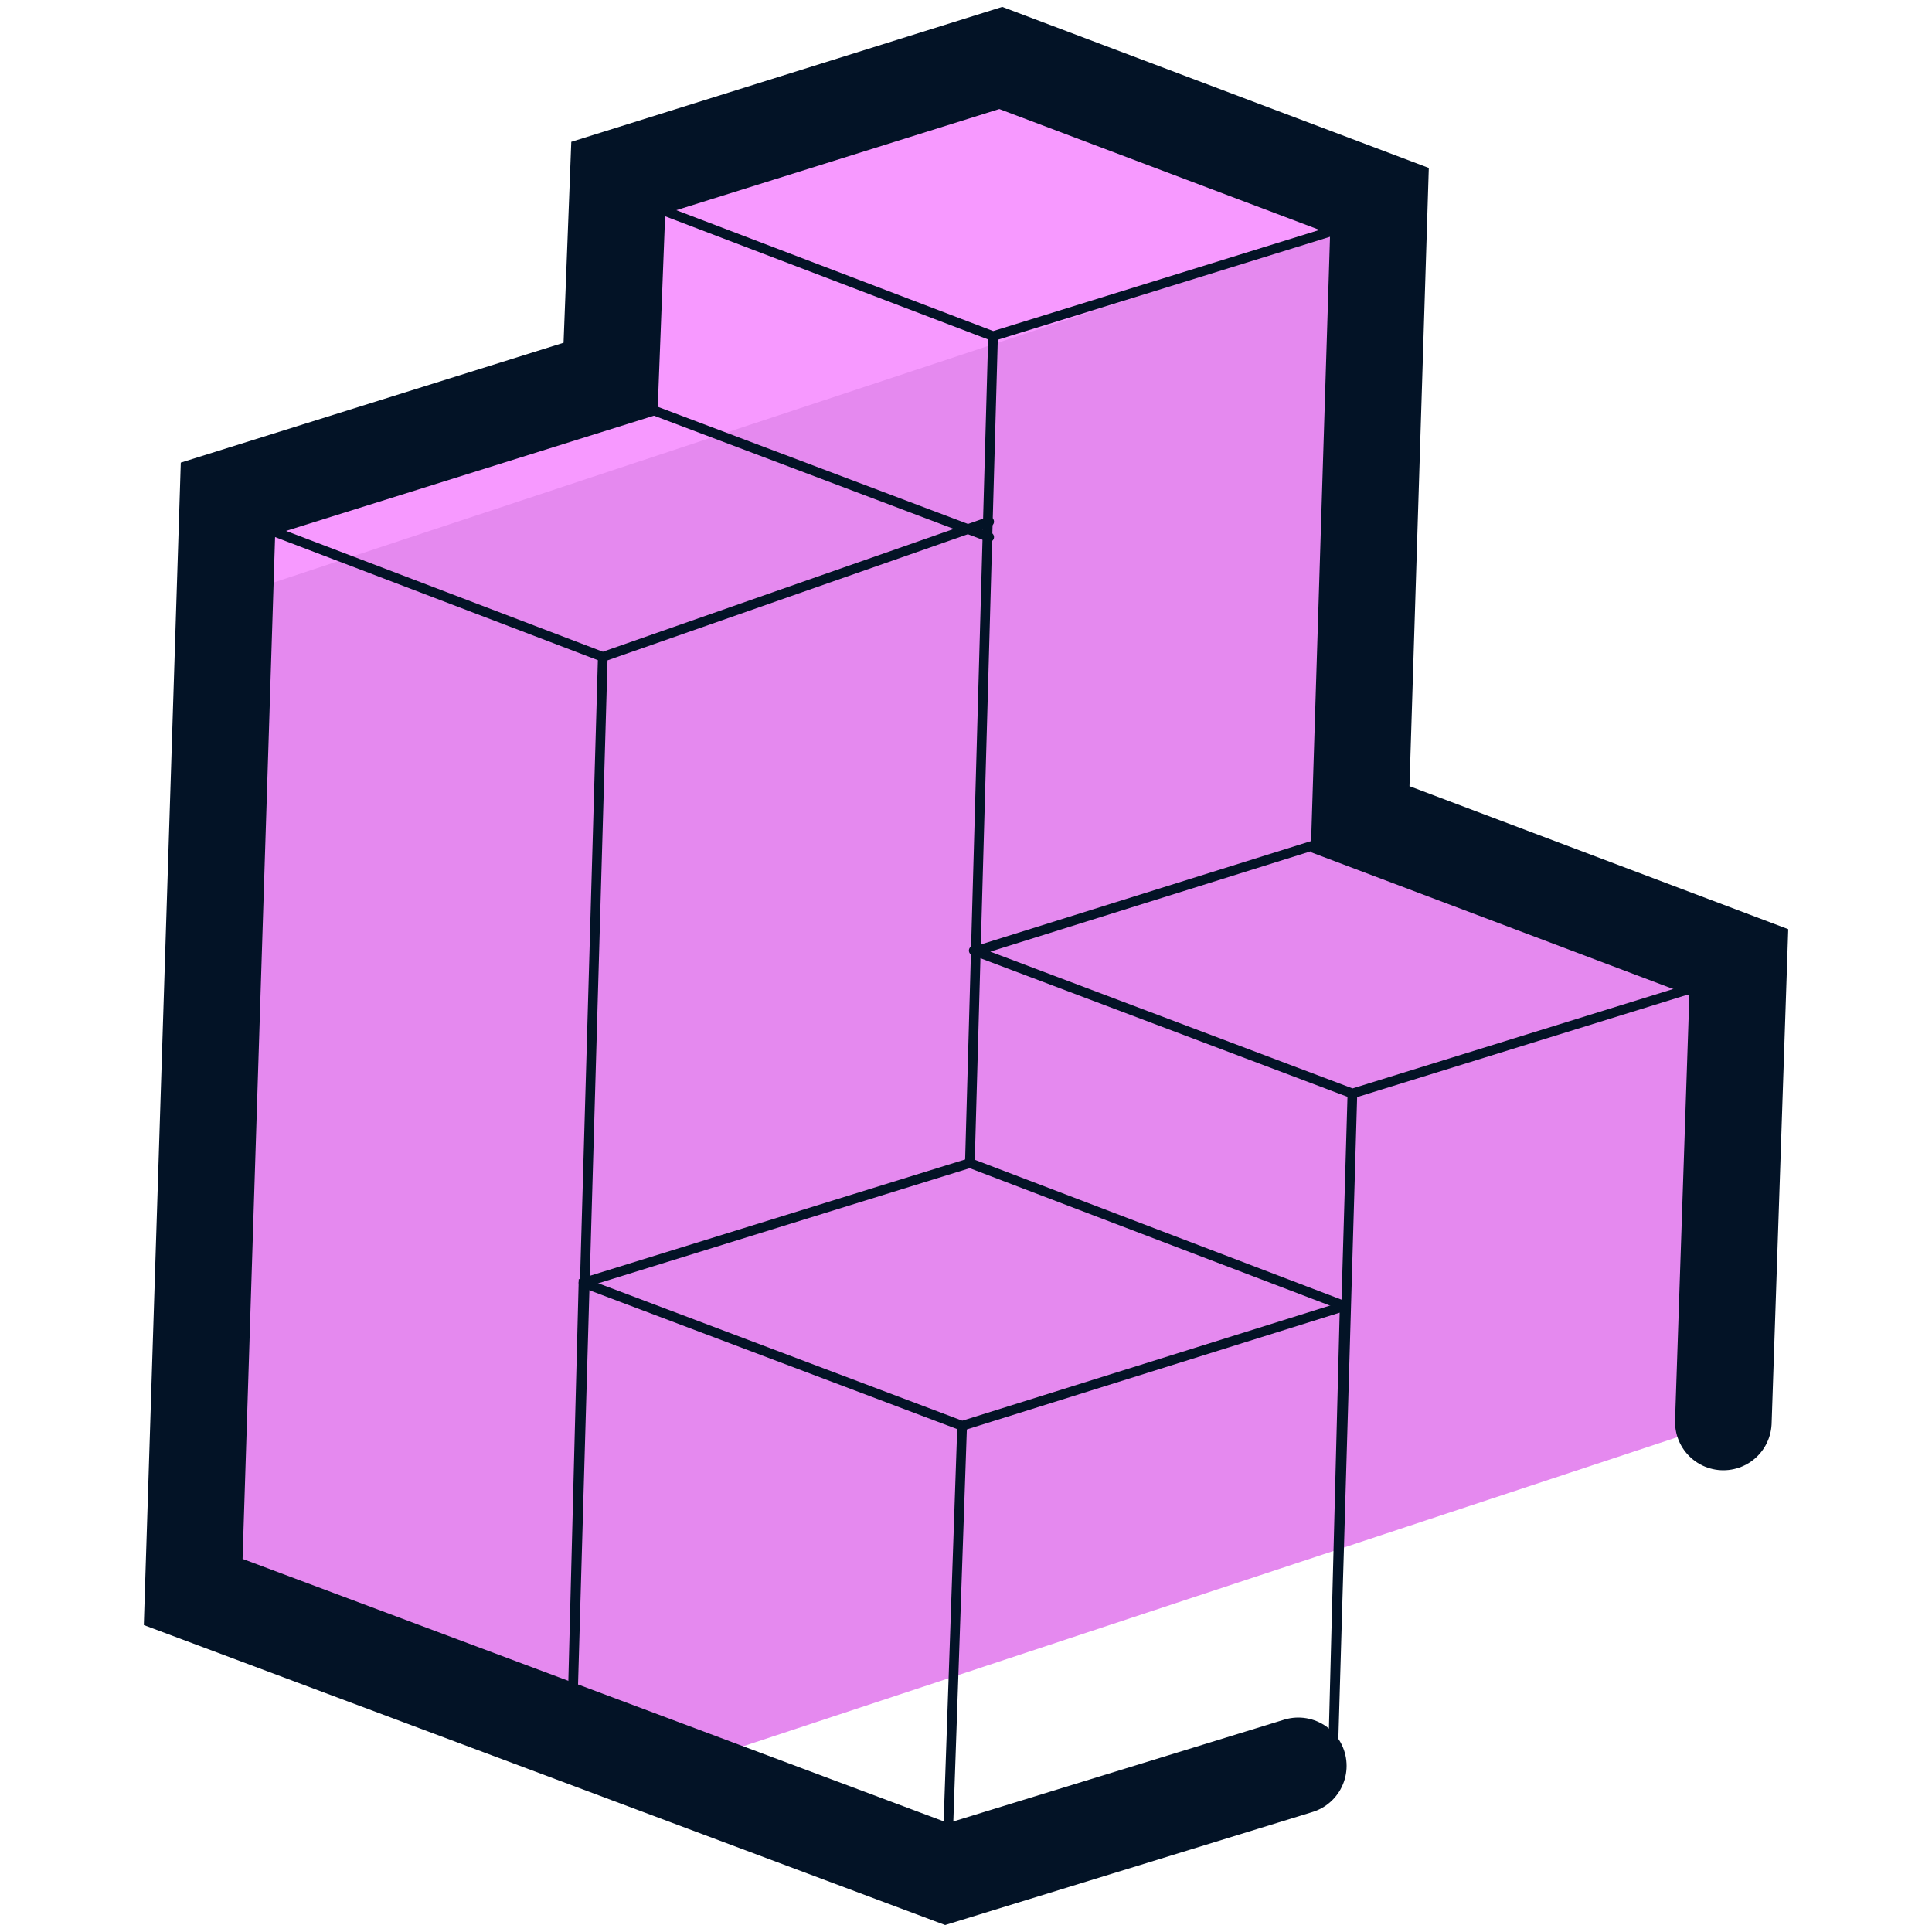
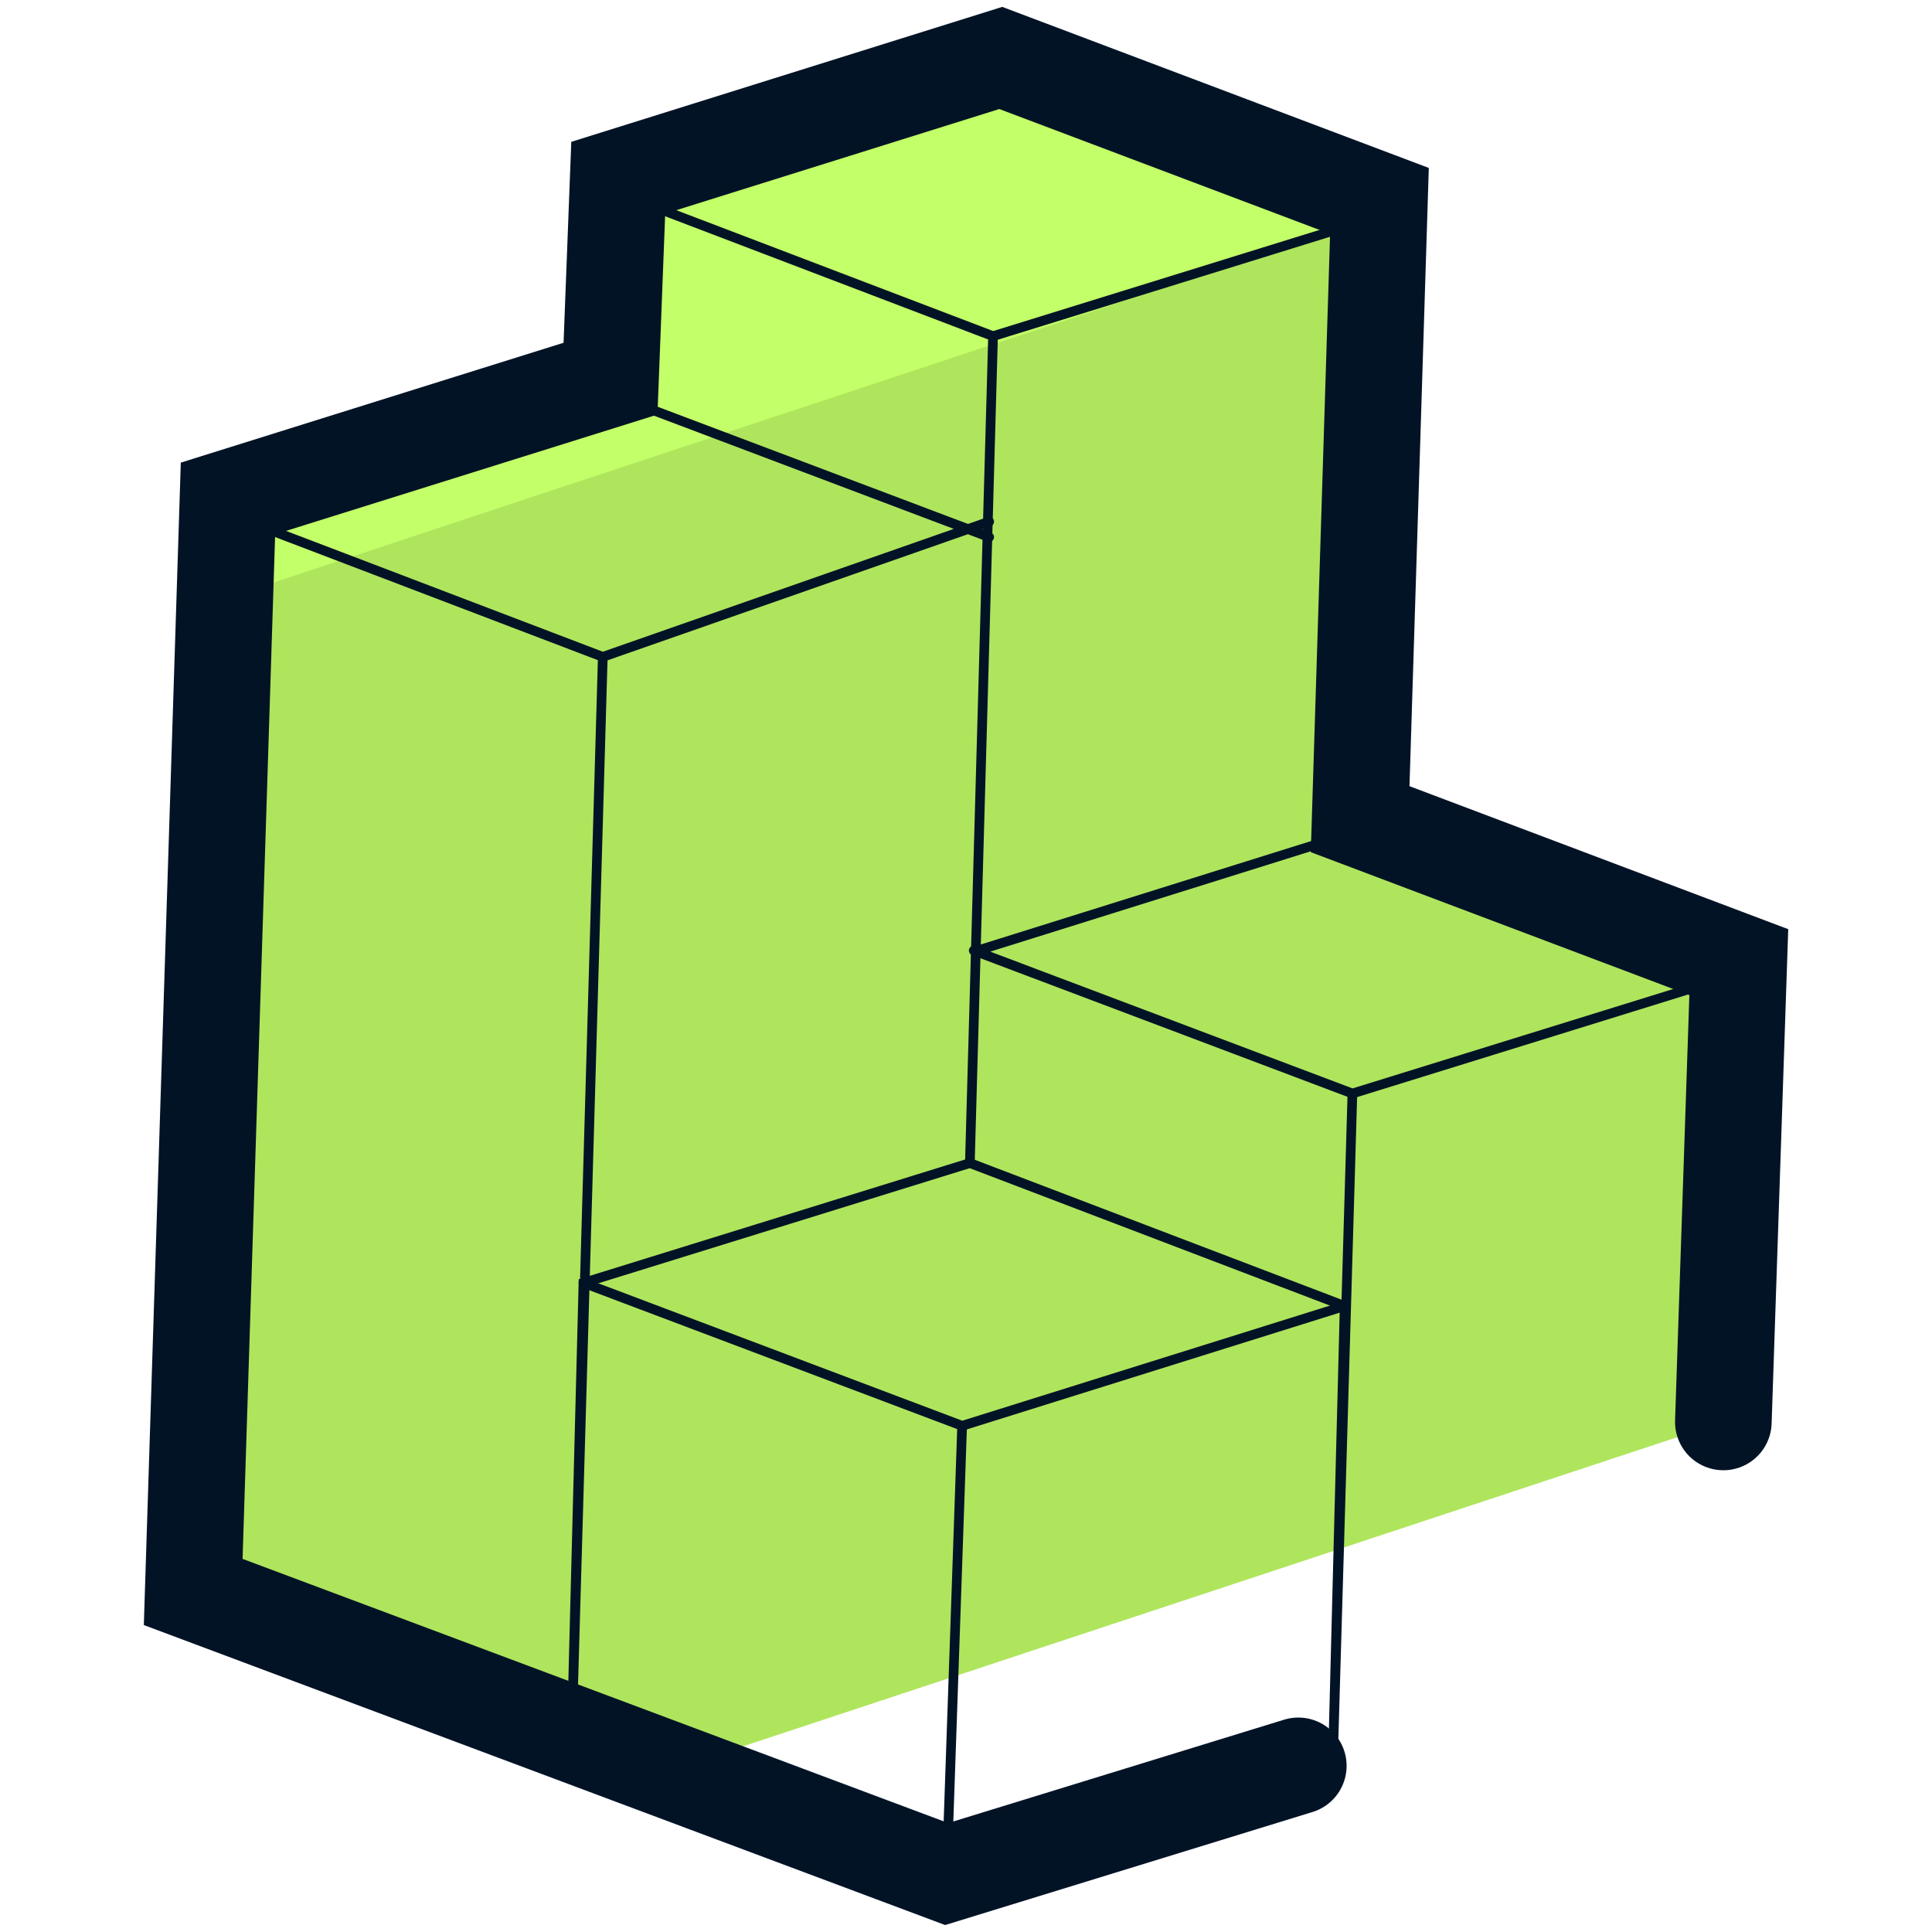
- <svg xmlns="http://www.w3.org/2000/svg" id="Layer_1" viewBox="0 0 50 50">
-   <style>.st2{fill:none;stroke:#031326;stroke-width:.25;stroke-linecap:round;stroke-miterlimit:10}</style>
-   <path fill="#e589ef" d="M5 41.2l12.4 4.6 27.2-9 .4-11.9-9.8-3.7.5-16-9.8-3.7L16 4.6l-.2 5.2-9.9 3.1z" />
-   <path fill="#f799ff" d="M5.8 15.5l29.9-9.9v-.4l-9.8-3.7L16 4.6l-.2 5.2-9.9 3.1z" />
-   <path d="M35.7 5.6l-10 3.1L16 5m9.1 25.1l.6-21.4m9.1 25.1l-9.9 3.1-9.8-3.7" class="st2" />
-   <path d="M14.8 44.8l.3-11.6 10-3.1 9.7 3.7-.3 11.6m-9.6-8.5l-.4 11.6M45 25.2l-10 3.1-9.8-3.7m10-3.1l-9.9 3.1m9.7 3.7l-.5 17.1m-8.9-31.9l-10 3.5-9.7-3.7m9.9-3.1l9.8 3.7m-10 3.1l-.8 27.8" class="st2" />
-   <path fill="none" stroke="#031326" stroke-linecap="round" stroke-miterlimit="10" stroke-width="2.5" d="M44.6 36.8l.4-11.9-9.8-3.7.5-16-9.8-3.7L16 4.6l-.2 5.2-9.9 3.1L5 41.2l19.5 7.3 9.1-2.8" />
+ <svg xmlns="http://www.w3.org/2000/svg" width="50" height="50" viewBox="0 0 50 50" fill="none">
+   <path d="M5 41.2L17.4 45.8L44.6 36.8L45 24.9L35.2 21.2L35.7 5.2L25.9 1.5L16 4.6L15.8 9.8L5.9 12.9L5 41.2Z" fill="#AFE55D" />
+   <path d="M5.8 15.5L35.7 5.6V5.2L25.9 1.5L16 4.6L15.8 9.8L5.9 12.9L5.8 15.5Z" fill="#C3FF68" />
+   <path d="M35.7 5.6L25.7 8.7L16 5M25.1 30.1L25.7 8.7M34.8 33.8L24.9 36.9L15.1 33.2" stroke="#031326" stroke-width="0.25" stroke-miterlimit="10" stroke-linecap="round" />
+   <path d="M14.8 44.8L15.1 33.2L25.1 30.1L34.8 33.8L34.5 45.4M24.9 36.9L24.5 48.5M45 25.2L35 28.3L25.2 24.6M35.2 21.5L25.3 24.6M35 28.3L34.5 45.4M25.6 13.5L15.6 17L5.9 13.3M15.8 10.2L25.6 13.9M15.6 17L14.8 44.8" stroke="#031326" stroke-width="0.25" stroke-miterlimit="10" stroke-linecap="round" />
+   <path d="M44.6 36.8L45 24.9L35.2 21.2L35.7 5.2L25.9 1.5L16 4.6L15.8 9.8L5.9 12.9L5 41.2L24.5 48.5L33.6 45.7" stroke="#031326" stroke-width="2.5" stroke-miterlimit="10" stroke-linecap="round" />
</svg>
